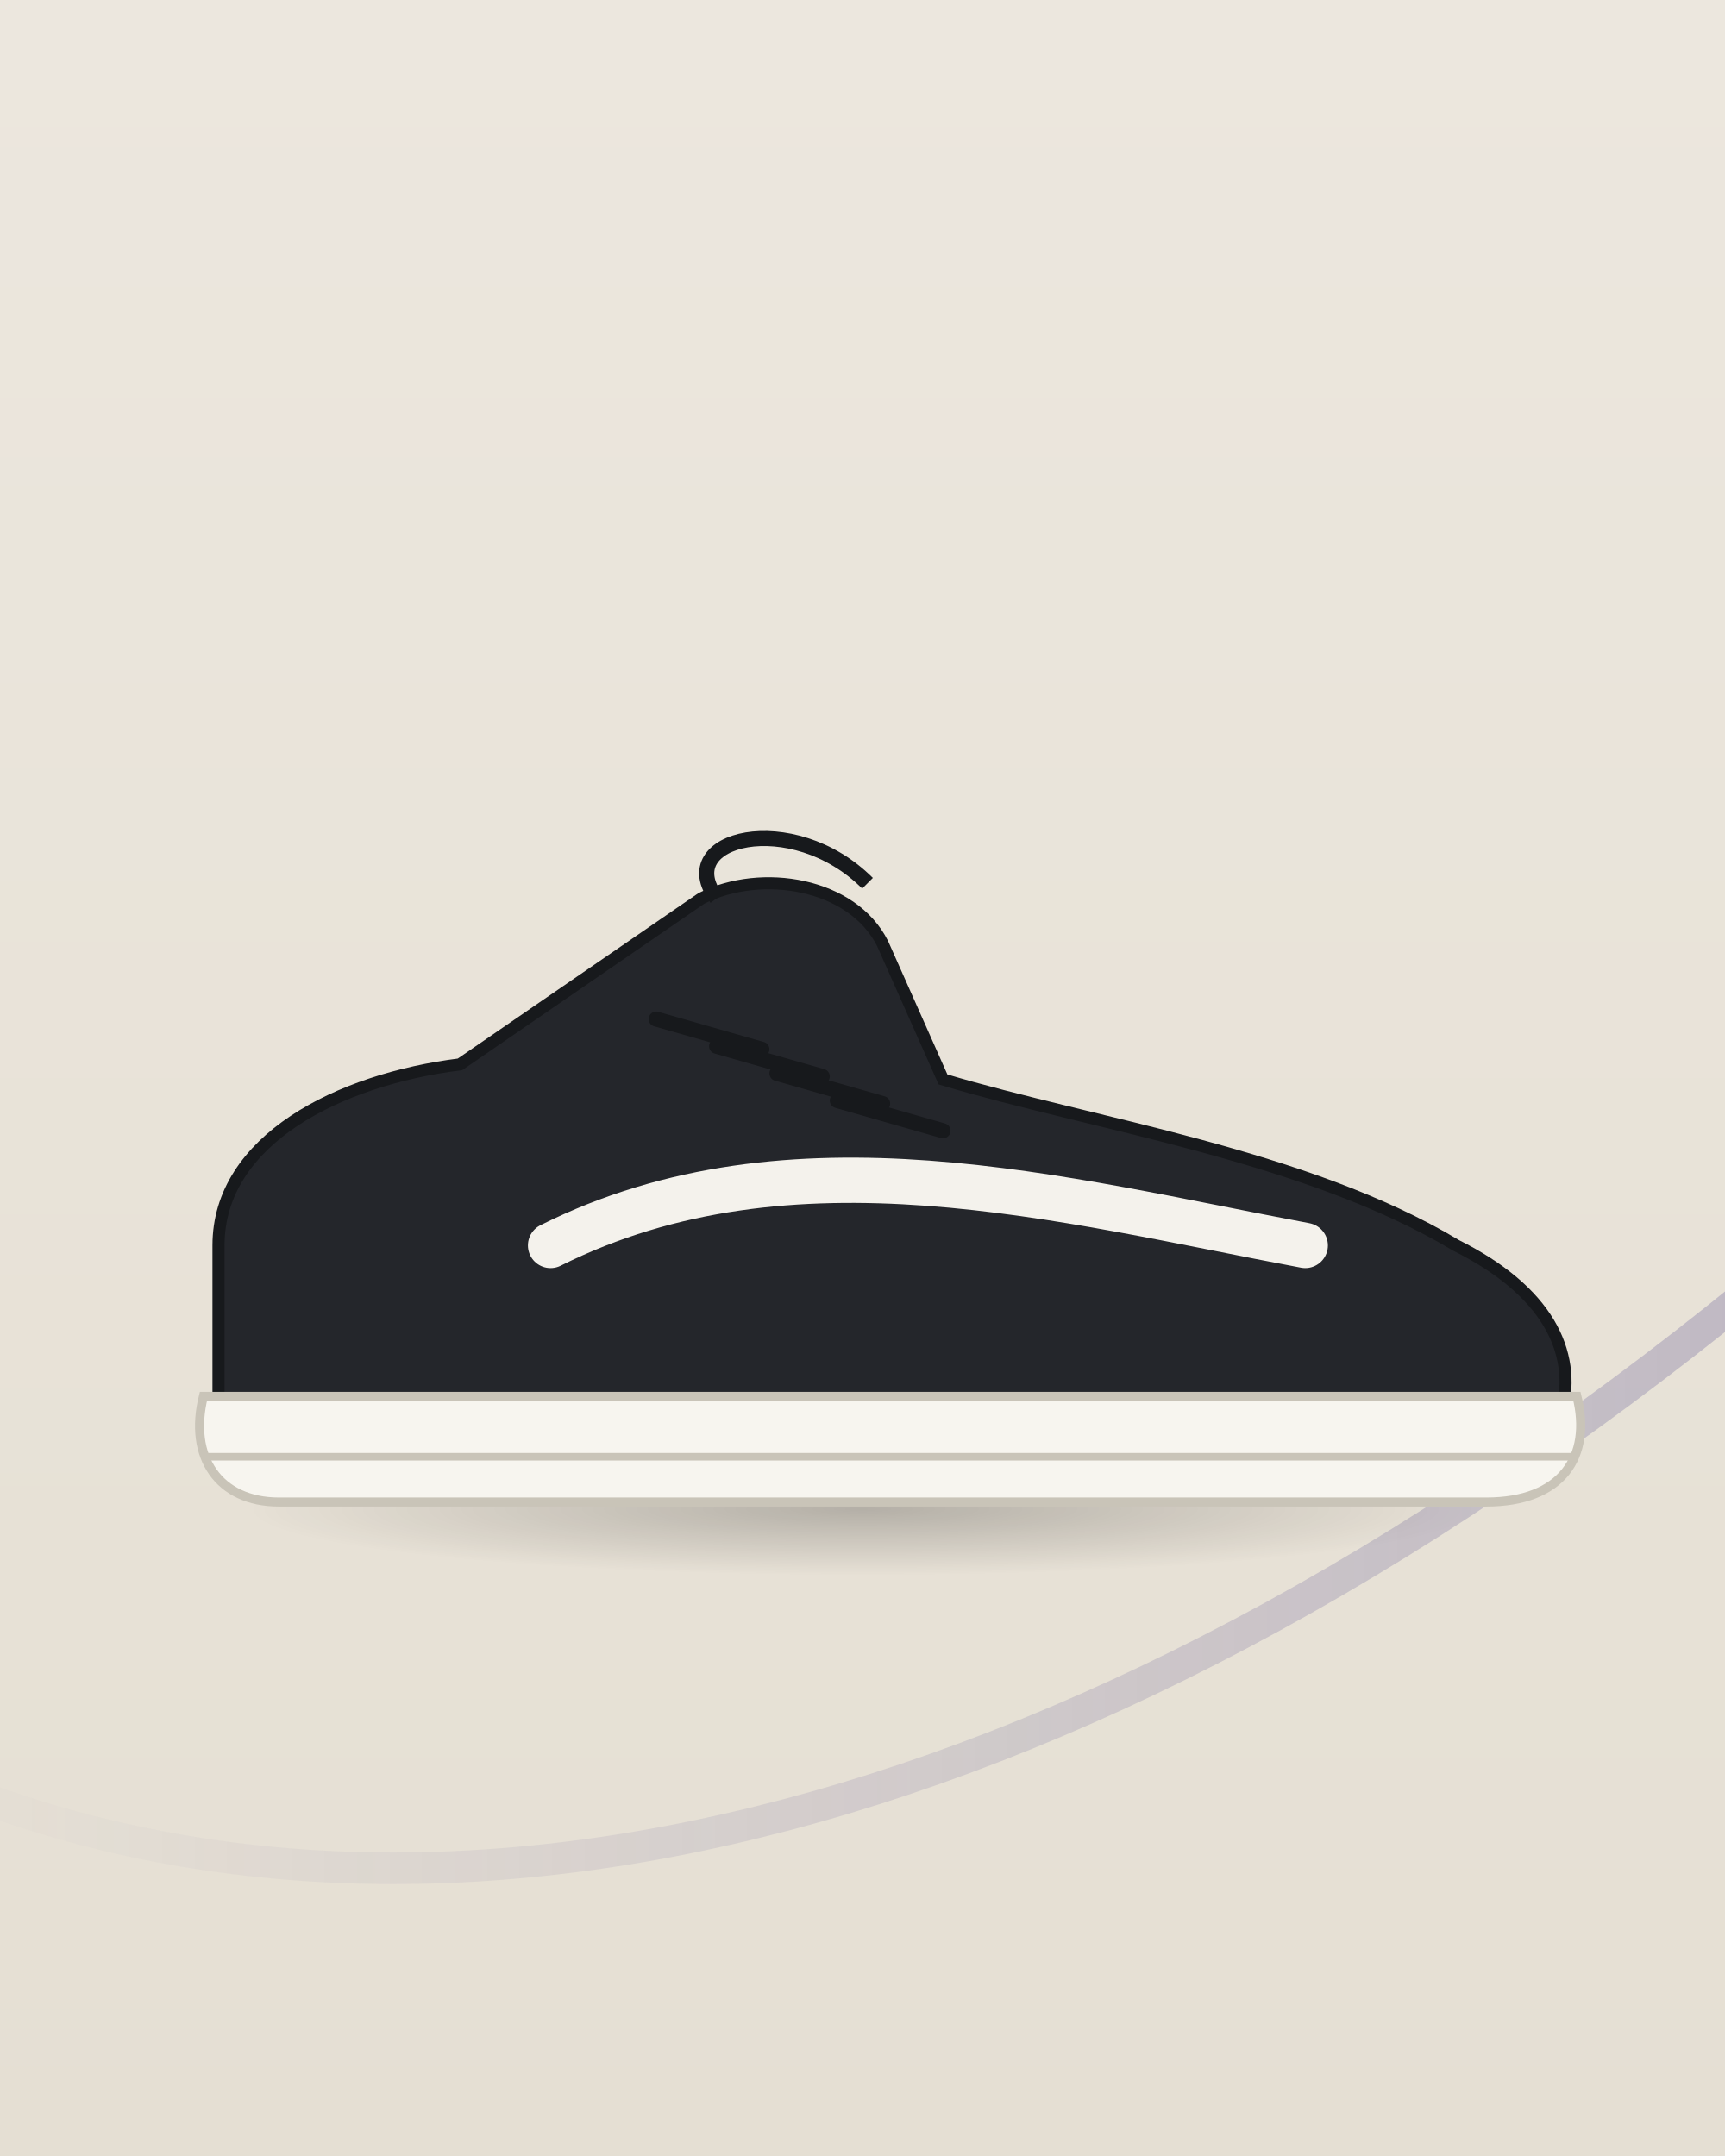
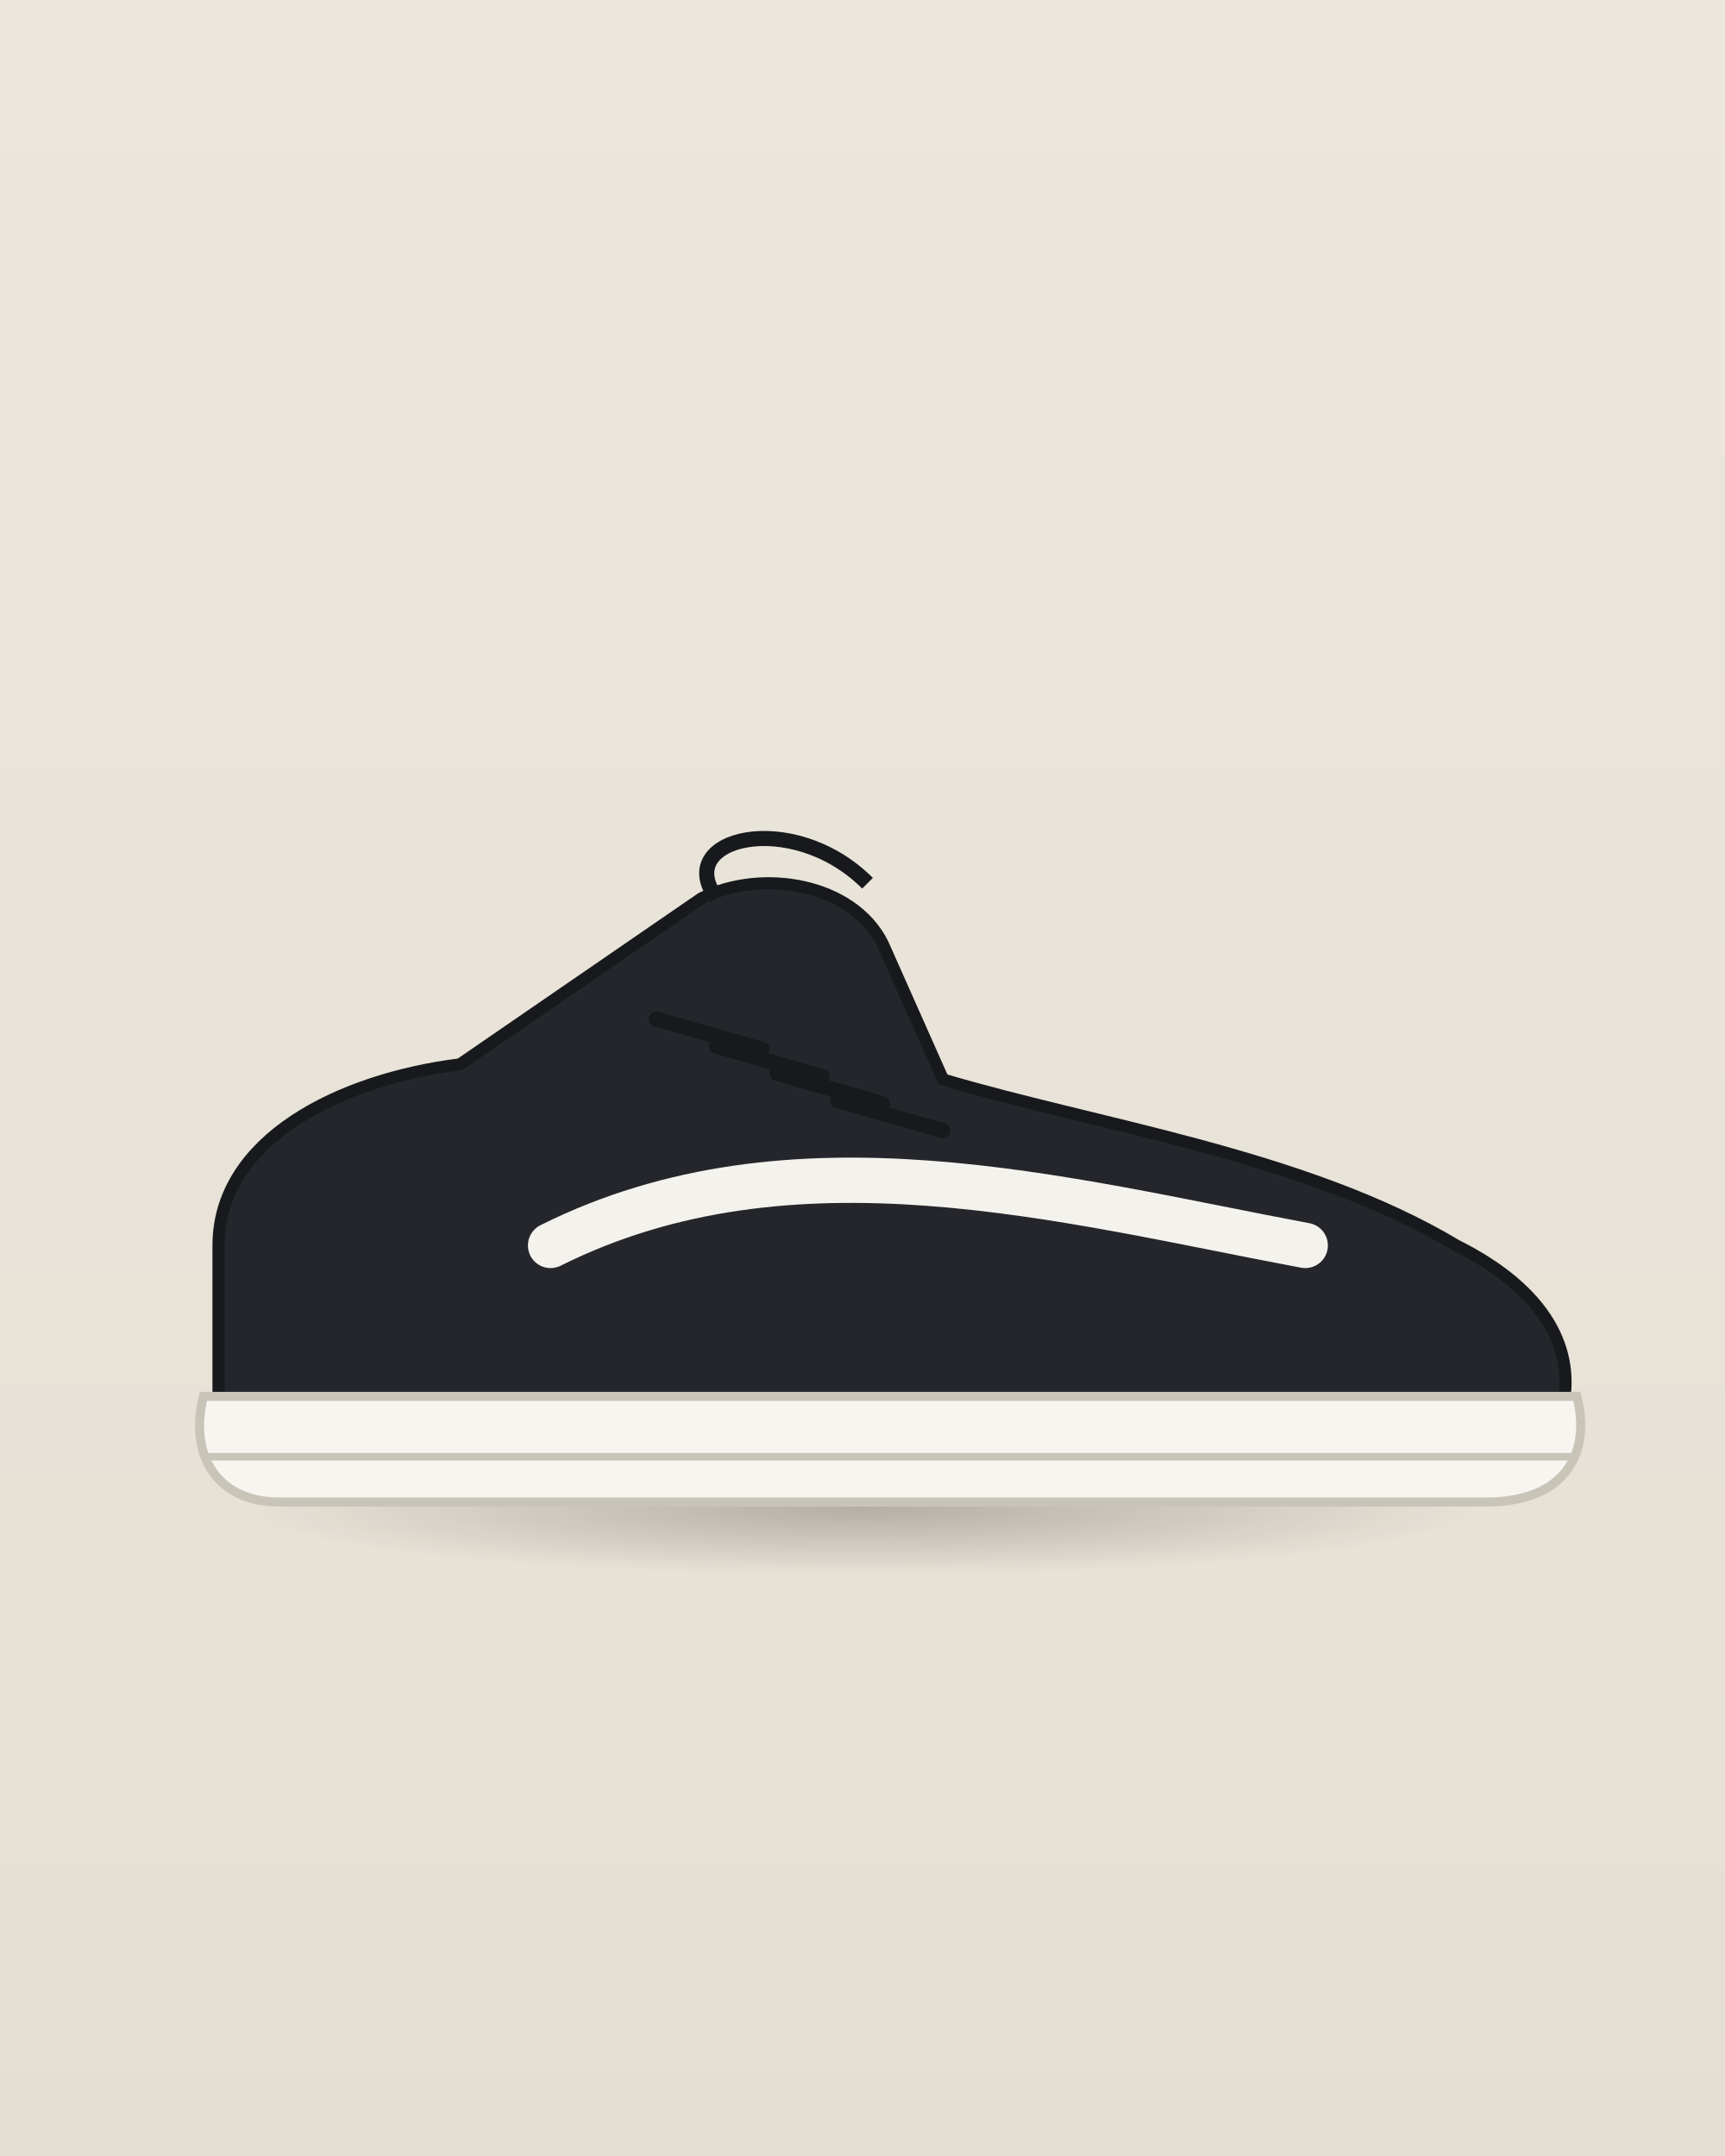
<svg xmlns="http://www.w3.org/2000/svg" viewBox="0 0 1200 1500" width="1200" height="1500">
  <defs>
    <linearGradient id="bg" x1="0" y1="0" x2="0" y2="1">
      <stop offset="0" stop-color="#ece7de" />
      <stop offset="1" stop-color="#E5DFD3" />
    </linearGradient>
    <radialGradient id="floor" cx="0.5" cy="0.5" r="0.5">
      <stop offset="0" stop-color="#000" stop-opacity="0.22" />
      <stop offset="1" stop-color="#000" stop-opacity="0" />
    </radialGradient>
    <linearGradient id="rib" x1="0" y1="0" x2="1" y2="0">
      <stop offset="0" stop-color="#31277F" stop-opacity="0" />
      <stop offset="1" stop-color="#31277F" stop-opacity="0.22" />
    </linearGradient>
  </defs>
  <rect width="1200" height="1500" fill="url(#bg)" />
-   <path d="M-40 1240 C 300 1380, 760 1280, 1240 880" fill="none" stroke="url(#rib)" stroke-width="22" stroke-linecap="round" />
  <ellipse cx="600" cy="1050" rx="430" ry="46" fill="url(#floor)" />
  <g transform="translate(110 520) scale(1.05)">
    <path d="M40 420 L40 330 C 40 260, 120 220, 200 210 L360 100 C 400 80, 460 90, 480 130 L520 220 C 620 250, 760 270, 860 330 C 920 360, 940 400, 930 440 L40 440 Z" fill="#24262B" stroke="#17191c" stroke-width="8" />
    <path d="M30 430 L940 430 C 950 470, 930 500, 880 500 L80 500 C 40 500, 20 470, 30 430 Z" fill="#F7F5EF" stroke="#C9C4B8" stroke-width="6" />
    <path d="M30 470 L940 470" stroke="#C9C4B8" stroke-width="5" />
    <path d="M260 330 C 420 250, 600 300, 760 330" fill="none" stroke="#F4F2EC" stroke-width="30" stroke-linecap="round" />
    <path d="M330 180 L400 200" stroke="#17191c" stroke-width="10" stroke-linecap="round" />
    <path d="M370 198 L440 218" stroke="#17191c" stroke-width="10" stroke-linecap="round" />
    <path d="M410 216 L480 236" stroke="#17191c" stroke-width="10" stroke-linecap="round" />
    <path d="M450 234 L520 254" stroke="#17191c" stroke-width="10" stroke-linecap="round" />
    <path d="M370 100 C 340 60, 420 40, 470 90" fill="none" stroke="#17191c" stroke-width="10" />
  </g>
</svg>
